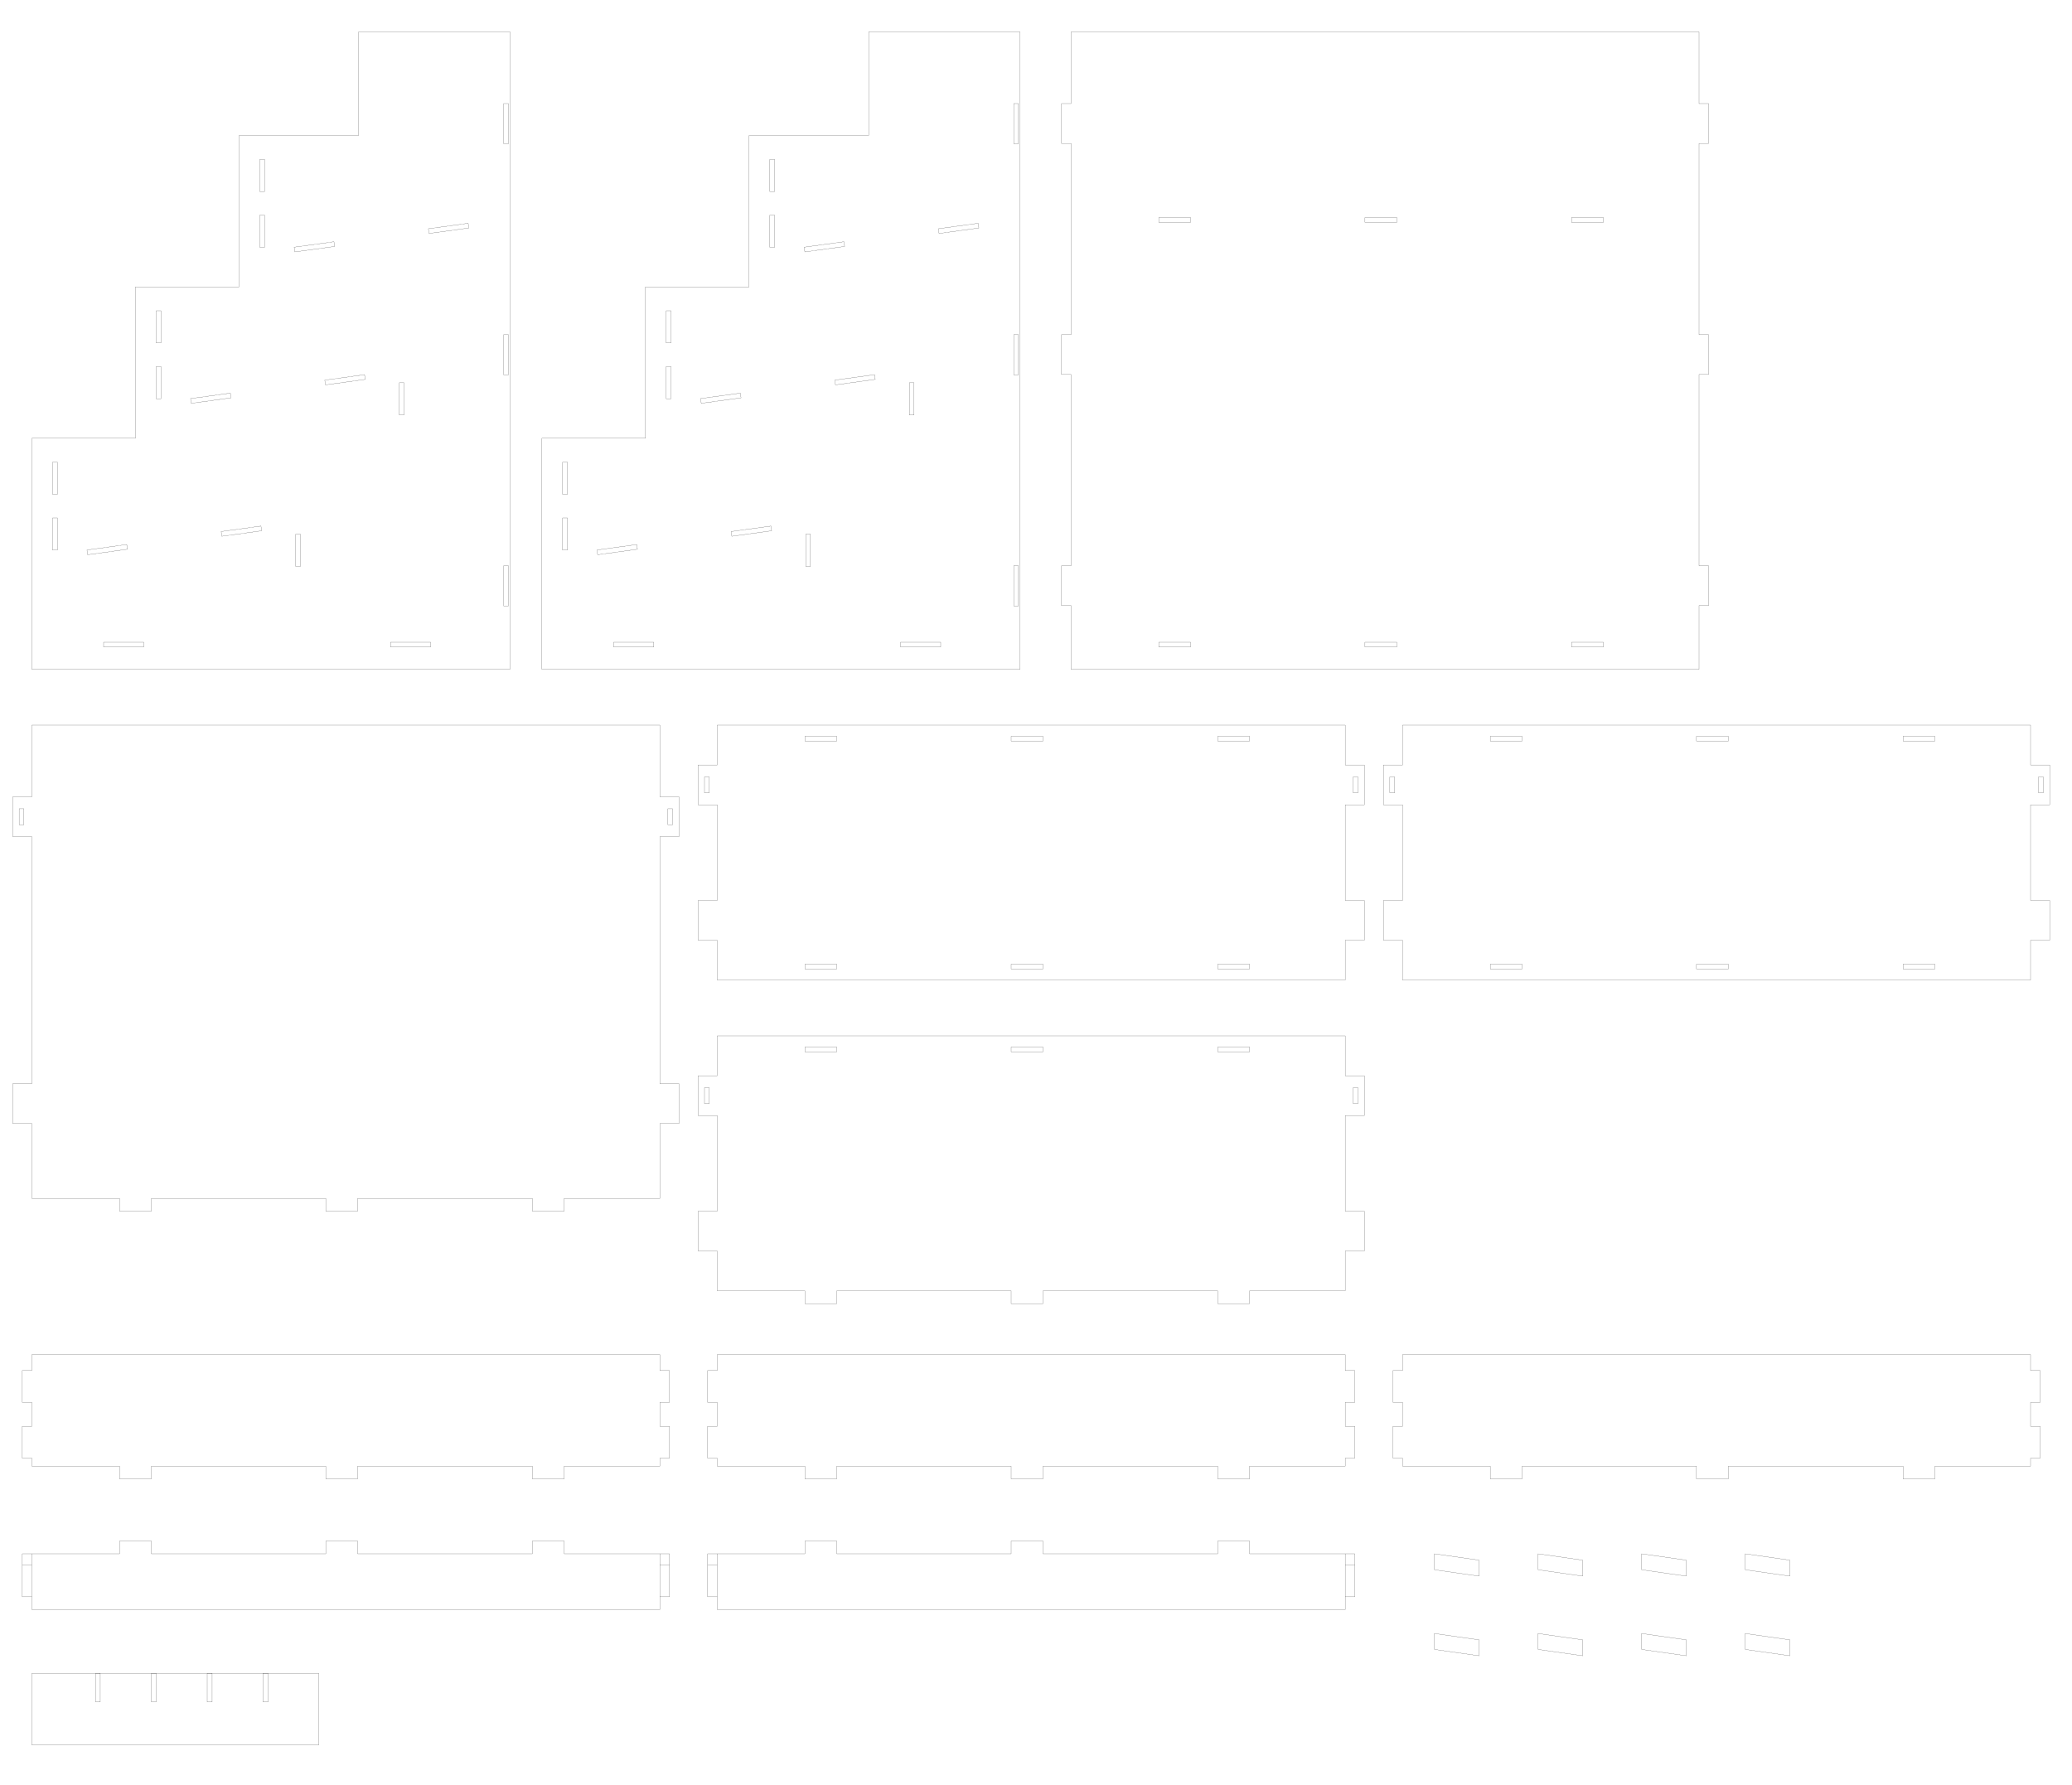
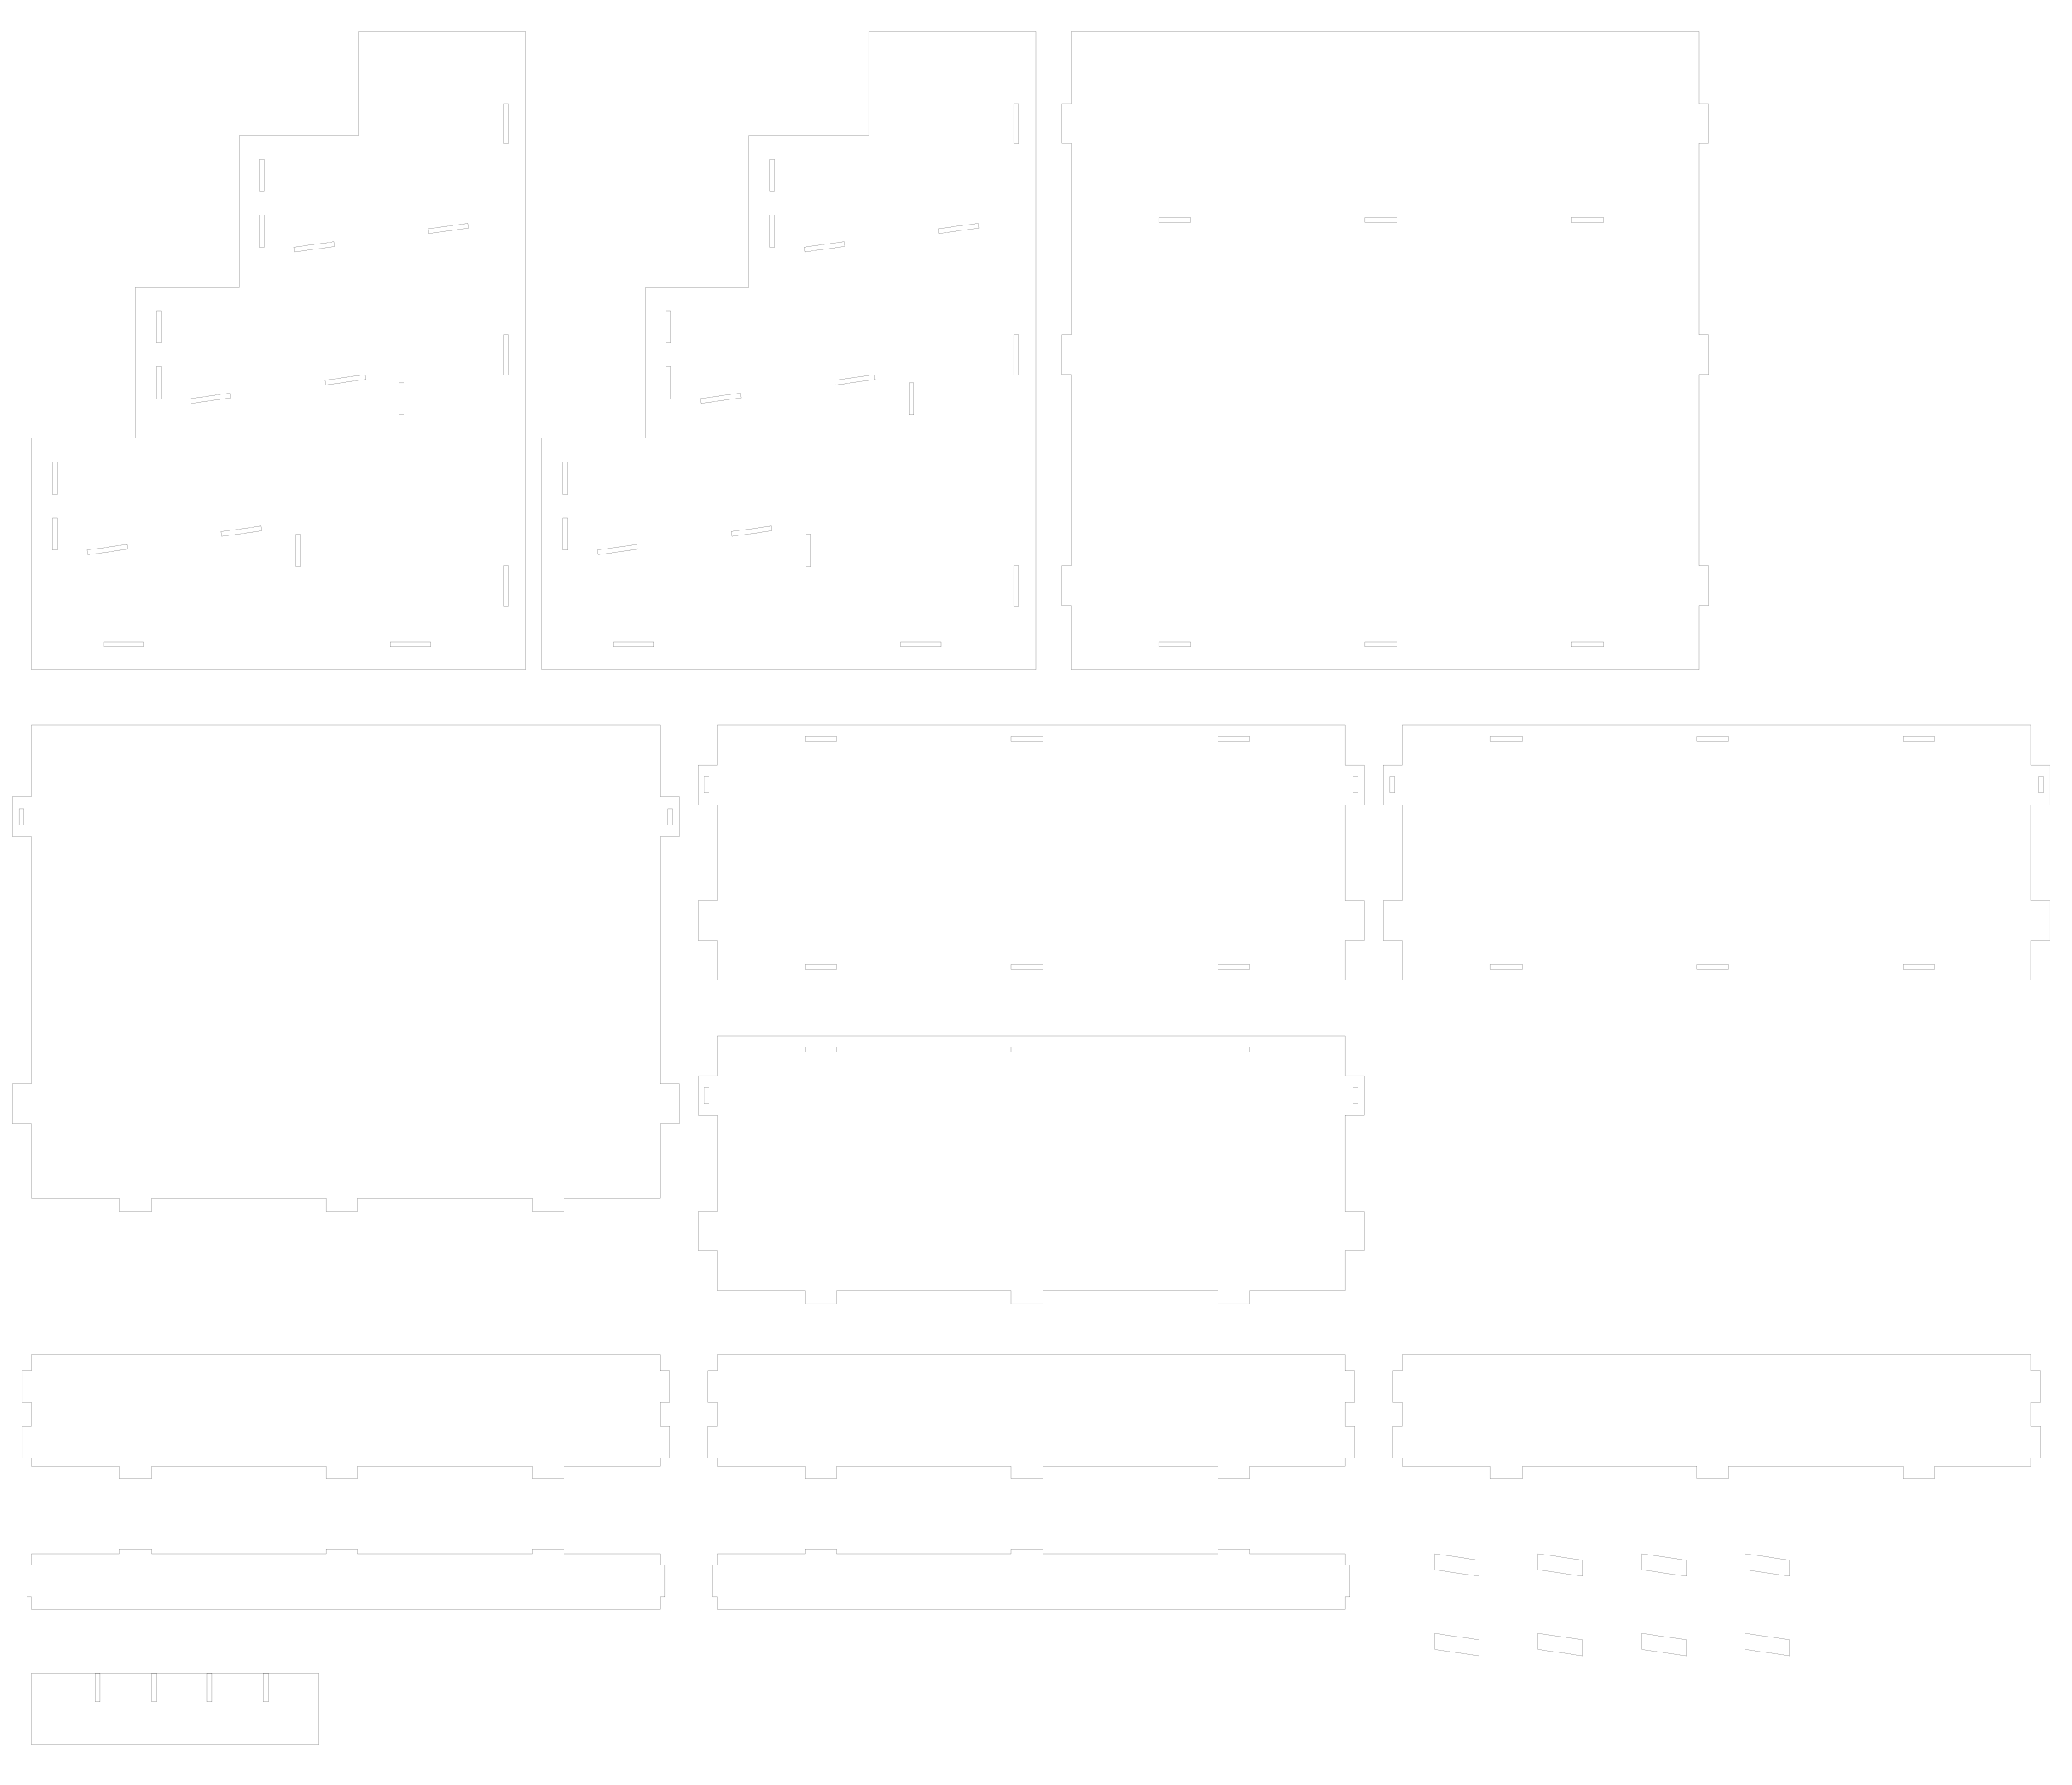
<svg xmlns="http://www.w3.org/2000/svg" width="1300mm" height="1120mm" viewBox="0 0 1300 1120">
  <g id="CORTE" fill="none" stroke="#000000" stroke-width="0.1" stroke-linejoin="miter" vector-effect="non-scaling-stroke">
-     <polygon id="L1" data-peca="L1" points="20,420 20,275 85,275 85,180 150,180 150,85 225,85 225,20 320,20 320,420" />
+     <polygon id="L1" data-peca="L1" points="20,420 20,275 85,275 85,180 150,180 150,85 225,85 225,20 330,20 330,420" />
    <polygon id="L1-fundo" data-peca="L1" points="316,65 319,65 319,90.2 316,90.2" />
    <polygon id="L1-fundo" data-peca="L1" points="316,210 319,210 319,235.2 316,235.2" />
    <polygon id="L1-fundo" data-peca="L1" points="316,355 319,355 319,380.2 316,380.2" />
    <polygon id="L1-base" data-peca="L1" points="65,403 90.2,403 90.2,406 65,406" />
    <polygon id="L1-base" data-peca="L1" points="245,403 270.2,403 270.2,406 245,406" />
    <polygon id="L1-prateleira" data-peca="L1" points="54.971,348.081 79.936,344.648 79.528,341.676 54.563,345.109" />
    <polygon id="L1-prateleira" data-peca="L1" points="139.179,336.502 164.144,333.069 163.735,330.097 138.77,333.53" />
    <polygon id="L1-frente" data-peca="L1" points="33,290 36,290 36,310.2 33,310.2" />
    <polygon id="L1-frente" data-peca="L1" points="33,325 36,325 36,345.2 33,345.2" />
    <polygon id="L1-prateleira" data-peca="L1" points="119.971,253.081 144.936,249.648 144.528,246.676 119.563,250.109" />
    <polygon id="L1-prateleira" data-peca="L1" points="204.179,241.502 229.144,238.069 228.735,235.097 203.77,238.53" />
    <polygon id="L1-frente" data-peca="L1" points="98,195 101,195 101,215.2 98,215.2" />
    <polygon id="L1-frente" data-peca="L1" points="98,230 101,230 101,250.2 98,250.2" />
    <polygon id="L1-prateleira" data-peca="L1" points="184.971,158.081 209.936,154.648 209.528,151.676 184.563,155.109" />
    <polygon id="L1-prateleira" data-peca="L1" points="269.179,146.502 294.144,143.069 293.735,140.097 268.77,143.53" />
    <polygon id="L1-frente" data-peca="L1" points="163,100 166,100 166,120.2 163,120.2" />
    <polygon id="L1-frente" data-peca="L1" points="163,135 166,135 166,155.2 163,155.2" />
    <polygon id="L1-travessa" data-peca="L1" points="185.5,335.2 188.5,335.2 188.5,355.4 185.5,355.4" />
    <polygon id="L1-travessa" data-peca="L1" points="250.5,240.2 253.5,240.2 253.5,260.4 250.5,260.4" />
-     <polygon id="L2" data-peca="L2" points="340,420 340,275 405,275 405,180 470,180 470,85 545,85 545,20 640,20 640,420" />
+     <polygon id="L2" data-peca="L2" points="340,420 340,275 405,275 405,180 470,180 470,85 545,85 545,20 650,20 650,420" />
    <polygon id="L2-fundo" data-peca="L2" points="636,65 639,65 639,90.2 636,90.2" />
    <polygon id="L2-fundo" data-peca="L2" points="636,210 639,210 639,235.2 636,235.2" />
    <polygon id="L2-fundo" data-peca="L2" points="636,355 639,355 639,380.2 636,380.2" />
    <polygon id="L2-base" data-peca="L2" points="385,403 410.2,403 410.2,406 385,406" />
    <polygon id="L2-base" data-peca="L2" points="565,403 590.2,403 590.2,406 565,406" />
    <polygon id="L2-prateleira" data-peca="L2" points="374.971,348.081 399.936,344.648 399.528,341.676 374.563,345.109" />
    <polygon id="L2-prateleira" data-peca="L2" points="459.179,336.502 484.144,333.069 483.735,330.097 458.77,333.53" />
    <polygon id="L2-frente" data-peca="L2" points="353,290 356,290 356,310.2 353,310.2" />
    <polygon id="L2-frente" data-peca="L2" points="353,325 356,325 356,345.2 353,345.2" />
    <polygon id="L2-prateleira" data-peca="L2" points="439.971,253.081 464.936,249.648 464.528,246.676 439.563,250.109" />
    <polygon id="L2-prateleira" data-peca="L2" points="524.179,241.502 549.144,238.069 548.735,235.097 523.77,238.53" />
    <polygon id="L2-frente" data-peca="L2" points="418,195 421,195 421,215.2 418,215.2" />
    <polygon id="L2-frente" data-peca="L2" points="418,230 421,230 421,250.2 418,250.2" />
    <polygon id="L2-prateleira" data-peca="L2" points="504.971,158.081 529.936,154.648 529.528,151.676 504.563,155.109" />
    <polygon id="L2-prateleira" data-peca="L2" points="589.179,146.502 614.144,143.069 613.735,140.097 588.77,143.53" />
    <polygon id="L2-frente" data-peca="L2" points="483,100 486,100 486,120.2 483,120.2" />
    <polygon id="L2-frente" data-peca="L2" points="483,135 486,135 486,155.2 483,155.2" />
    <polygon id="L2-travessa" data-peca="L2" points="505.5,335.2 508.5,335.2 508.5,355.4 505.5,355.4" />
    <polygon id="L2-travessa" data-peca="L2" points="570.5,240.2 573.5,240.2 573.5,260.4 570.5,260.4" />
    <polygon id="F1-FUNDO" data-peca="F1-FUNDO" points="672,20 1066,20 1066,65 1072,65 1072,90 1066,90 1066,210 1072,210 1072,235 1066,235 1066,355 1072,355 1072,380 1066,380 1066,420 672,420 672,380 666,380 666,355 672,355 672,235 666,235 666,210 672,210 672,90 666,90 666,65 672,65" />
    <polygon id="F1-base" data-peca="F1-FUNDO" points="727,403 747,403 747,406 727,406" />
    <polygon id="F1-prateleira-3" data-peca="F1-FUNDO" points="727,136.5 747,136.5 747,139.528 727,139.528" />
    <polygon id="F1-base" data-peca="F1-FUNDO" points="856.4,403 876.4,403 876.4,406 856.4,406" />
    <polygon id="F1-prateleira-3" data-peca="F1-FUNDO" points="856.4,136.5 876.4,136.5 876.4,139.528 856.4,139.528" />
    <polygon id="F1-base" data-peca="F1-FUNDO" points="986,403 1006,403 1006,406 986,406" />
    <polygon id="F1-prateleira-3" data-peca="F1-FUNDO" points="986,136.5 1006,136.5 1006,139.528 986,139.528" />
    <polygon id="B1-BASE" data-peca="B1-BASE" points="20,455 414,455 414,500 426,500 426,525 414,525 414,680 426,680 426,705 414,705 414,752 354,752 354,760 334,760 334,752 224.4,752 224.4,760 204.4,760 204.4,752 95,752 95,760 75,760 75,752 20,752 20,705 8,705 8,680 20,680 20,525 8,525 8,500 20,500" />
    <polygon id="B1-BASE-trava-E" data-peca="B1-BASE" points="12,507.5 15,507.5 15,517.5 12,517.5" />
    <polygon id="B1-BASE-trava-D" data-peca="B1-BASE" points="419,507.5 422,507.5 422,517.5 419,517.5" />
    <polygon id="P1" data-peca="P1" points="450,455 844,455 844,480 856,480 856,505 844,505 844,565 856,565 856,590 844,590 844,615 450,615 450,590 438,590 438,565 450,565 450,505 438,505 438,480 450,480" />
    <polygon id="P1-trava-E" data-peca="P1" points="442,487.5 445,487.5 445,497.5 442,497.5" />
    <polygon id="P1-trava-D" data-peca="P1" points="849,487.5 852,487.5 852,497.5 849,497.5" />
    <polygon id="P1-frente" data-peca="P1" points="505,462 525,462 525,465 505,465" />
    <polygon id="P1-travessa" data-peca="P1" points="505,605 525,605 525,608 505,608" />
    <polygon id="P1-frente" data-peca="P1" points="634.4,462 654.4,462 654.4,465 634.4,465" />
    <polygon id="P1-travessa" data-peca="P1" points="634.4,605 654.4,605 654.4,608 634.4,608" />
    <polygon id="P1-frente" data-peca="P1" points="764,462 784,462 784,465 764,465" />
    <polygon id="P1-travessa" data-peca="P1" points="764,605 784,605 784,608 764,608" />
    <polygon id="P2" data-peca="P2" points="880,455 1274,455 1274,480 1286,480 1286,505 1274,505 1274,565 1286,565 1286,590 1274,590 1274,615 880,615 880,590 868,590 868,565 880,565 880,505 868,505 868,480 880,480" />
    <polygon id="P2-trava-E" data-peca="P2" points="872,487.5 875,487.5 875,497.5 872,497.5" />
    <polygon id="P2-trava-D" data-peca="P2" points="1279,487.5 1282,487.5 1282,497.5 1279,497.5" />
    <polygon id="P2-frente" data-peca="P2" points="935,462 955,462 955,465 935,465" />
    <polygon id="P2-travessa" data-peca="P2" points="935,605 955,605 955,608 935,608" />
    <polygon id="P2-frente" data-peca="P2" points="1064.4,462 1084.4,462 1084.4,465 1064.4,465" />
    <polygon id="P2-travessa" data-peca="P2" points="1064.4,605 1084.4,605 1084.4,608 1064.4,608" />
    <polygon id="P2-frente" data-peca="P2" points="1194,462 1214,462 1214,465 1194,465" />
    <polygon id="P2-travessa" data-peca="P2" points="1194,605 1214,605 1214,608 1194,608" />
    <polygon id="P3" data-peca="P3" points="450,650 844,650 844,675 856,675 856,700 844,700 844,760 856,760 856,785 844,785 844,810 784,810 784,818 764,818 764,810 654.4,810 654.4,818 634.4,818 634.4,810 525,810 525,818 505,818 505,810 450,810 450,785 438,785 438,760 450,760 450,700 438,700 438,675 450,675" />
    <polygon id="P3-trava-E" data-peca="P3" points="442,682.5 445,682.5 445,692.5 442,692.5" />
    <polygon id="P3-trava-D" data-peca="P3" points="849,682.5 852,682.5 852,692.5 849,692.5" />
    <polygon id="P3-frente" data-peca="P3" points="505,657 525,657 525,660 505,660" />
    <polygon id="P3-frente" data-peca="P3" points="634.4,657 654.4,657 654.4,660 634.4,660" />
    <polygon id="P3-frente" data-peca="P3" points="764,657 784,657 784,660 764,660" />
    <polygon id="FR1" data-peca="FR1" points="20,850 414,850 414,860 420,860 420,880 414,880 414,895 420,895 420,915 414,915 414,920 354,920 354,928 334,928 334,920 224.4,920 224.4,928 204.4,928 204.4,920 95,920 95,928 75,928 75,920 20,920 20,915 14,915 14,895 20,895 20,880 14,880 14,860 20,860" />
    <polygon id="FR2" data-peca="FR2" points="450,850 844,850 844,860 850,860 850,880 844,880 844,895 850,895 850,915 844,915 844,920 784,920 784,928 764,928 764,920 654.4,920 654.4,928 634.4,928 634.4,920 525,920 525,928 505,928 505,920 450,920 450,915 444,915 444,895 450,895 450,880 444,880 444,860 450,860" />
    <polygon id="FR3" data-peca="FR3" points="880,850 1274,850 1274,860 1280,860 1280,880 1274,880 1274,895 1280,895 1280,915 1274,915 1274,920 1214,920 1214,928 1194,928 1194,920 1084.4,920 1084.4,928 1064.4,928 1064.4,920 955,920 955,928 935,928 935,920 880,920 880,915 874,915 874,895 880,895 880,880 874,880 874,860 880,860" />
-     <polygon id="T1" data-peca="T1" points="20,975 75,975 75,967 95,967 95,975 204.4,975 204.4,967 224.4,967 224.4,975 334,975 334,967 354,967 354,975 414,975 414,982 420,982 420,975 414,975 414,1002 420,1002 420,975 414,975 414,1010 20,1010 20,975 14,975 14,1002 20,1002 20,975 14,975 14,982 20,982" />
-     <polygon id="T2" data-peca="T2" points="450,975 505,975 505,967 525,967 525,975 634.4,975 634.4,967 654.4,967 654.4,975 764,975 764,967 784,967 784,975 844,975 844,982 850,982 850,975 844,975 844,1002 850,1002 850,975 844,975 844,1010 450,1010 450,975 444,975 444,1002 450,1002 450,975 444,975 444,982 450,982" />
+     <polygon id="T1" data-peca="T1" points="20,975 75,975 75,972 95,972 95,975 204.4,975 204.4,972 224.4,972 224.4,975 334,975 334,972 354,972 354,975 414,975 414,982 417,982 417,1002 414,1002 414,1010 20,1010 20,1002 17,1002 17,982 20,982" />
+     <polygon id="T2" data-peca="T2" points="450,975 505,975 505,972 525,972 525,975 634.4,975 634.4,972 654.4,972 654.4,975 764,975 764,972 784,972 784,975 844,975 844,982 847,982 847,1002 844,1002 844,1010 450,1010 450,1002 447,1002 447,982 450,982" />
    <polygon id="TR1" data-peca="TRAVAS" points="900,975 928,979 928,989 900,985" />
    <polygon id="TR2" data-peca="TRAVAS" points="965,975 993,979 993,989 965,985" />
    <polygon id="TR3" data-peca="TRAVAS" points="1030,975 1058,979 1058,989 1030,985" />
    <polygon id="TR4" data-peca="TRAVAS" points="1095,975 1123,979 1123,989 1095,985" />
    <polygon id="TR5" data-peca="TRAVAS" points="900,1025 928,1029 928,1039 900,1035" />
    <polygon id="TR6" data-peca="TRAVAS" points="965,1025 993,1029 993,1039 965,1035" />
    <polygon id="TR7" data-peca="TRAVAS" points="1030,1025 1058,1029 1058,1039 1030,1035" />
    <polygon id="TR8" data-peca="TRAVAS" points="1095,1025 1123,1029 1123,1039 1095,1035" />
    <polygon id="CUPOM" data-peca="CUPOM" points="20,1050 200,1050 200,1095 20,1095" />
    <polygon id="CUPOM-RASGO" data-peca="CUPOM" points="60,1050 62.9,1050 62.9,1068 60,1068" />
    <polygon id="CUPOM-RASGO" data-peca="CUPOM" points="95,1050 98,1050 98,1068 95,1068" />
    <polygon id="CUPOM-RASGO" data-peca="CUPOM" points="130,1050 133.1,1050 133.1,1068 130,1068" />
    <polygon id="CUPOM-RASGO" data-peca="CUPOM" points="165,1050 168.2,1050 168.2,1068 165,1068" />
  </g>
</svg>
